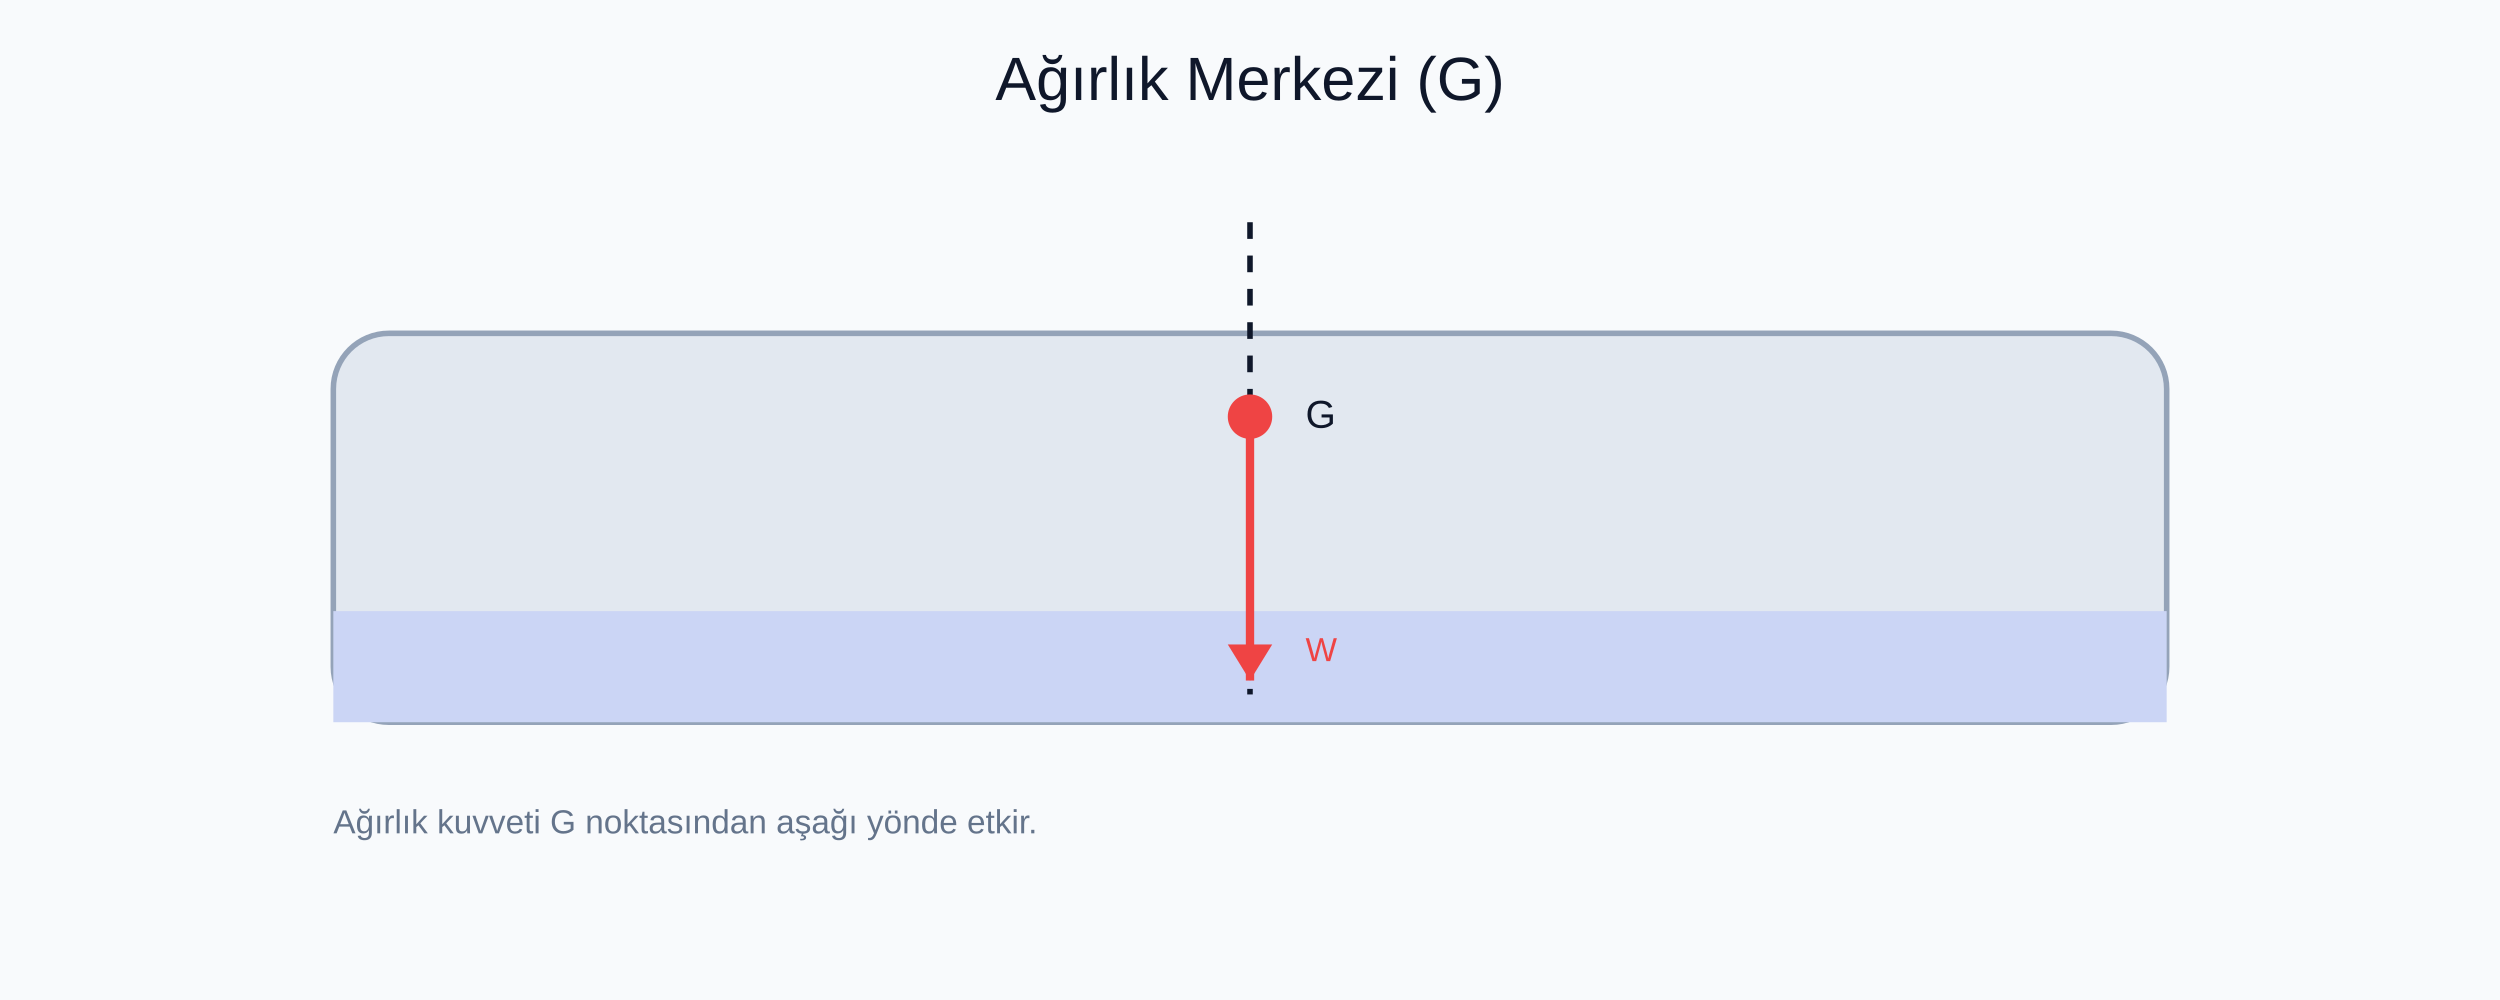
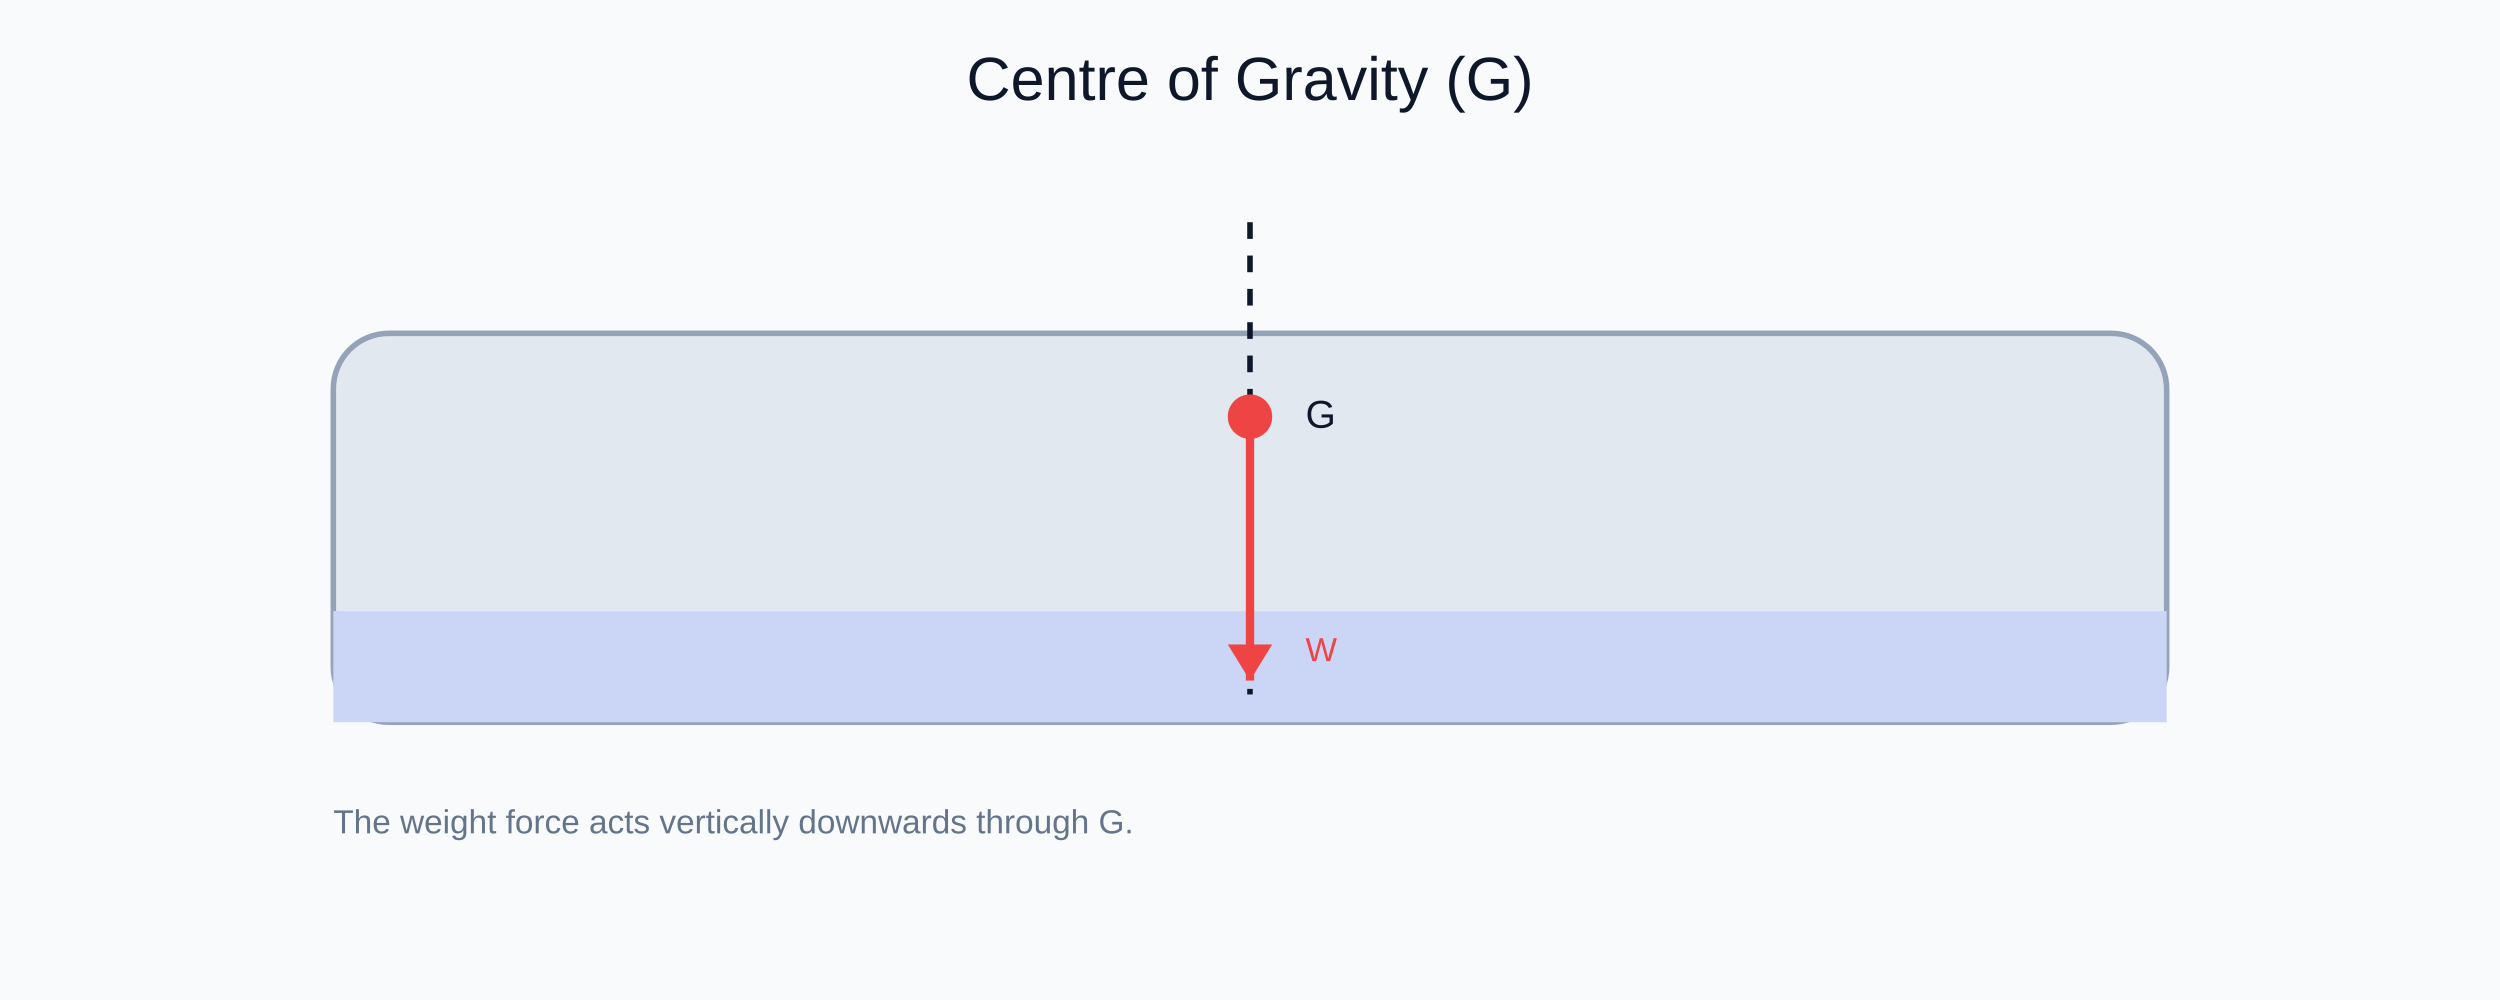
<svg xmlns="http://www.w3.org/2000/svg" width="900" height="360" viewBox="0 0 900 360">
  <rect width="900" height="360" fill="#f8fafc" />
-   <text x="450" y="36" text-anchor="middle" font-size="22" font-family="Arial" fill="#0f172a">Ağırlık Merkezi (G)</text>
+   <text x="450" y="36" text-anchor="middle" font-size="22" font-family="Arial" fill="#0f172a">Centre of Gravity (G)</text>
  <rect x="120" y="120" width="660" height="140" rx="20" fill="#e2e8f0" stroke="#94a3b8" stroke-width="2" />
  <rect x="120" y="220" width="660" height="40" fill="#cbd5f5" />
  <line x1="450" y1="80" x2="450" y2="250" stroke="#0f172a" stroke-width="2" stroke-dasharray="6 6" />
  <circle cx="450" cy="150" r="8" fill="#ef4444" />
  <text x="470" y="154" font-size="14" font-family="Arial" fill="#0f172a">G</text>
  <path d="M450 155 L450 245" stroke="#ef4444" stroke-width="3" />
  <path d="M450 245 L442 232 L458 232 Z" fill="#ef4444" />
  <text x="470" y="238" font-size="12" font-family="Arial" fill="#ef4444">W</text>
-   <text x="120" y="300" font-size="12" font-family="Arial" fill="#64748b">Ağırlık kuvveti G noktasından aşağı yönde etkir.</text>
+   <text x="120" y="300" font-size="12" font-family="Arial" fill="#64748b">The weight force acts vertically downwards through G.</text>
</svg>
